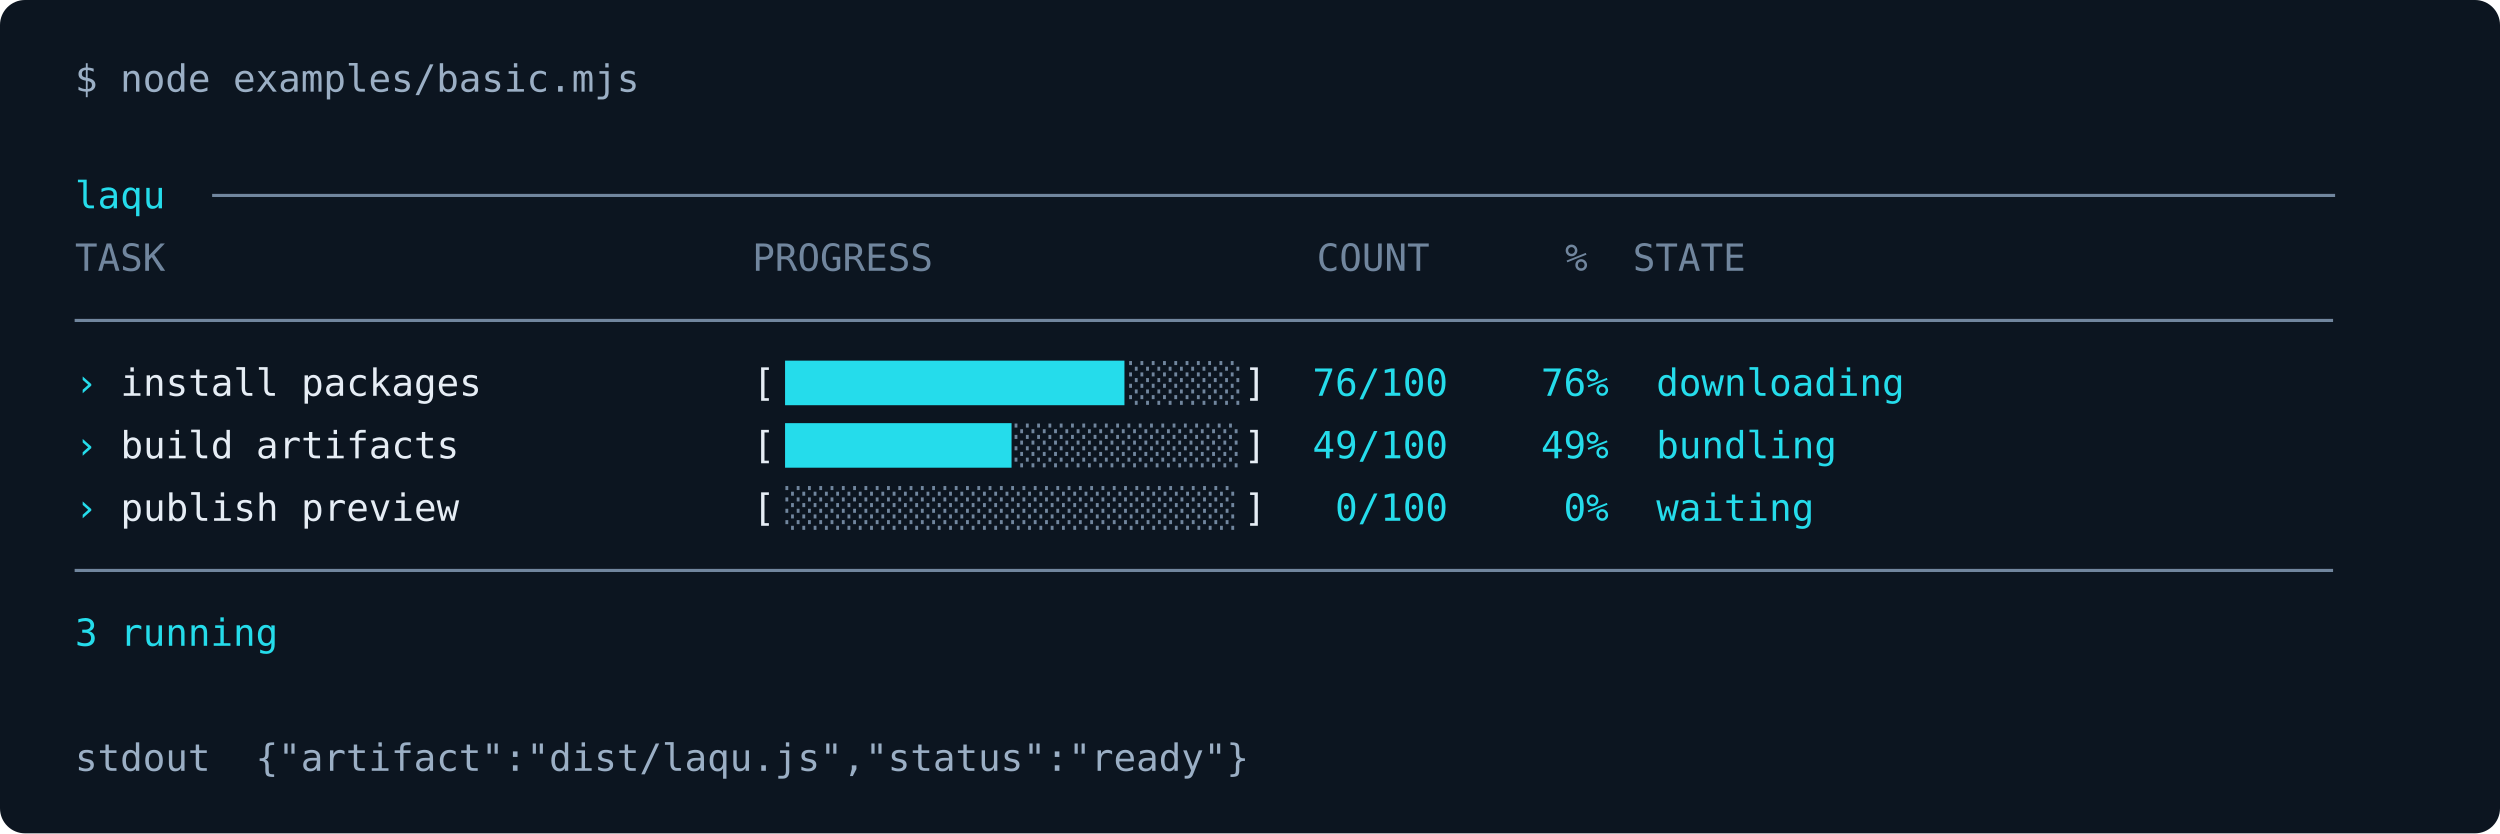
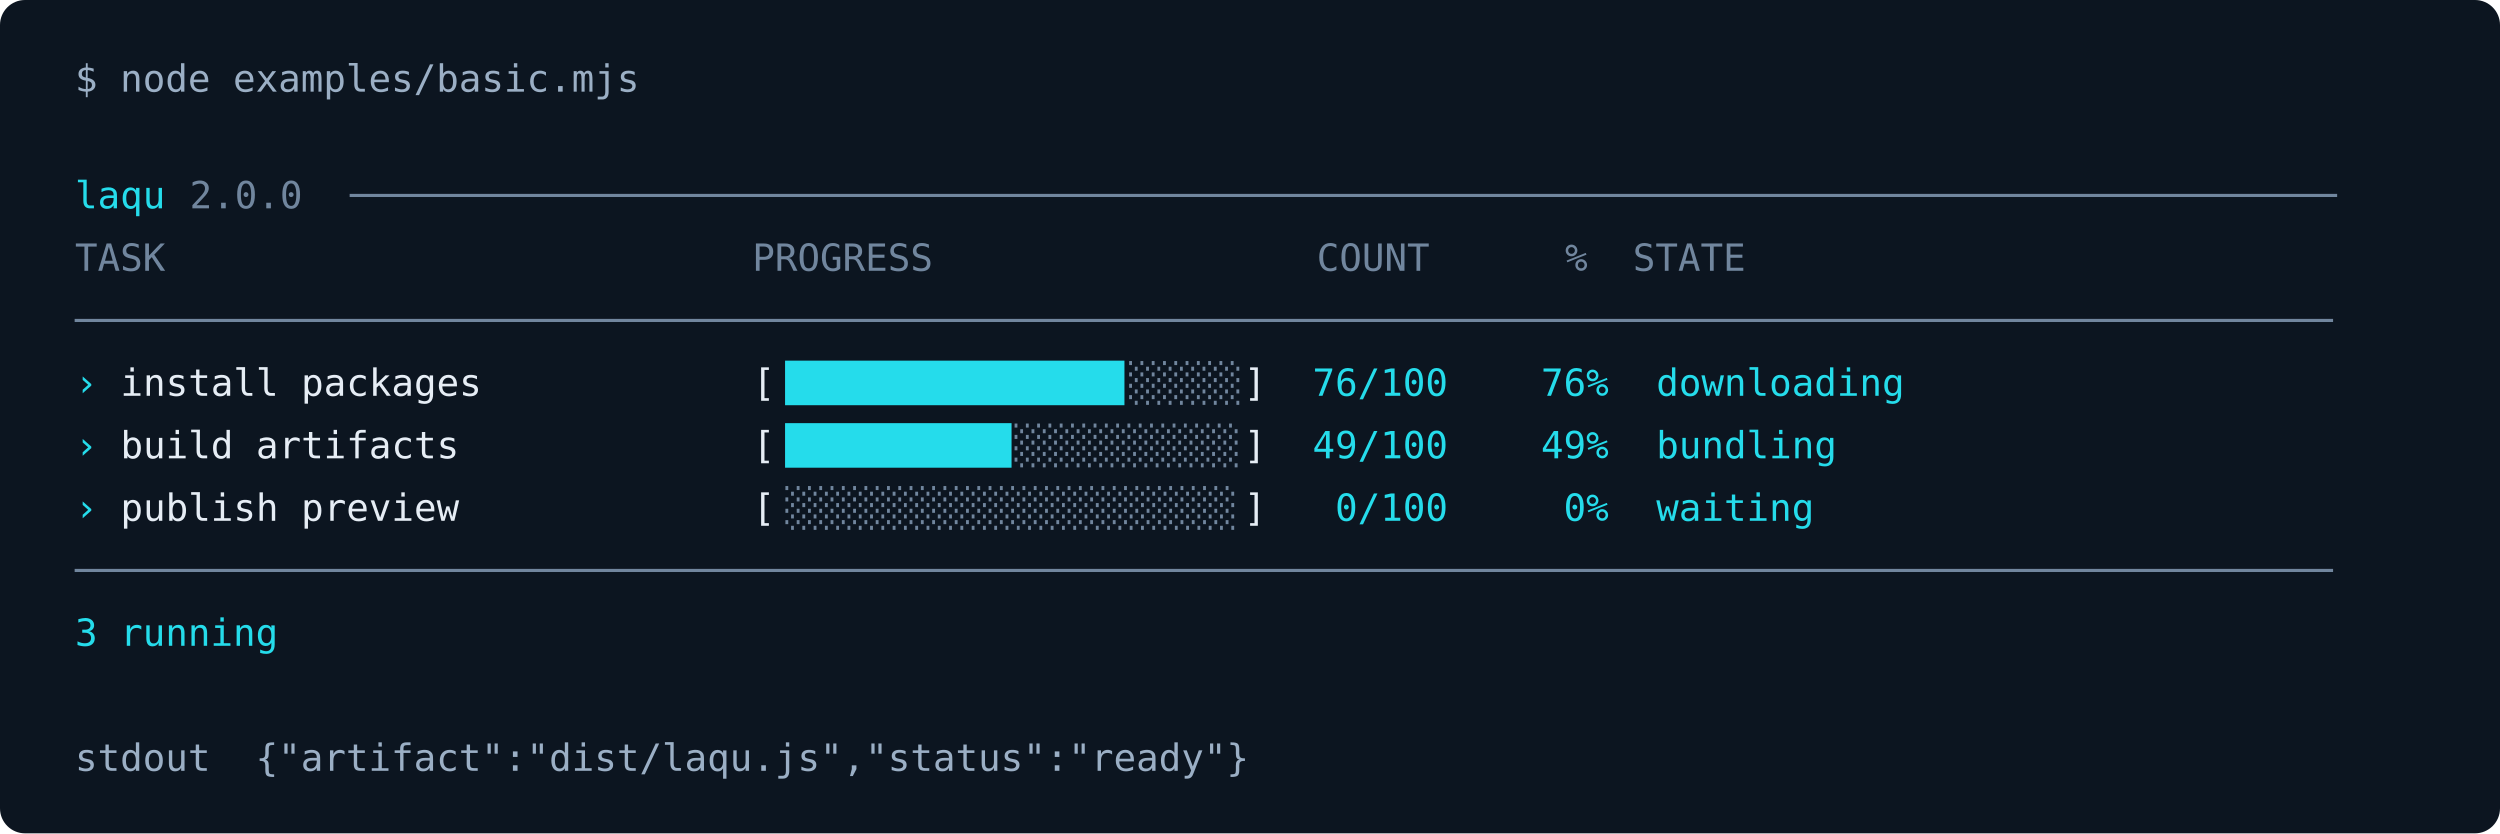
<svg xmlns="http://www.w3.org/2000/svg" width="1200" height="400" viewBox="0 0 1200 400" role="img" aria-labelledby="title description">
  <rect width="1200" height="400" rx="12" fill="#0c1520" />
  <g font-family="Consolas, ui-monospace, monospace" font-size="18" xml:space="preserve">
    <text x="36" y="44" fill="#9bafc5">$ node examples/basic.mjs</text>
    <text y="100">
      <tspan x="36 47 58 69" fill="#25dceb">laqu</tspan>
-       <tspan x="80 91" fill="#e6edf5">  </tspan>
-       <tspan x="102 113 124 135 146 157 168 179 190 201 212 223 234 245 256 267 278 289 300 311 322 333 344 355 366 377 388 399 410 421 432 443 454 465 476 487 498 509 520 531 542 553 564 575 586 597 608 619 630 641 652 663 674 685 696 707 718 729 740 751 762 773 784 795 806 817 828 839 850 861 872 883 894 905 916 927 938 949 960 971 982 993 1004 1015 1026 1037 1048 1059 1070 1081 1092 1103 1114 1125" fill="#71869e">──────────────────────────────────────────────────────────────────────────────────────────────</tspan>
+       <tspan x="80" fill="#e6edf5"> </tspan>
+       <tspan x="91 102 113 124 135" fill="#71869e">2.0.0</tspan>
+       <tspan x="146 157" fill="#e6edf5">  </tspan>
+       <tspan x="168 179 190 201 212 223 234 245 256 267 278 289 300 311 322 333 344 355 366 377 388 399 410 421 432 443 454 465 476 487 498 509 520 531 542 553 564 575 586 597 608 619 630 641 652 663 674 685 696 707 718 729 740 751 762 773 784 795 806 817 828 839 850 861 872 883 894 905 916 927 938 949 960 971 982 993 1004 1015 1026 1037 1048 1059 1070 1081 1092 1103 1114 1125" fill="#71869e">────────────────────────────────────────────────────────────────────────────────────────</tspan>
    </text>
    <text y="130">
      <tspan x="36 47 58 69 80 91 102 113 124 135 146 157 168 179 190 201 212 223 234 245 256 267 278 289 300 311 322 333 344 355 366 377 388 399 410 421 432 443 454 465 476 487 498 509 520 531 542 553 564 575 586 597 608 619 630 641 652 663 674 685 696 707 718 729 740 751 762 773 784 795 806 817 828 839 850 861 872 883 894 905 916 927 938 949 960 971 982 993 1004 1015 1026 1037 1048 1059 1070 1081 1092 1103 1114 1125" fill="#71869e">TASK                          PROGRESS                 COUNT      %  STATE                          </tspan>
    </text>
    <text y="160">
      <tspan x="36 47 58 69 80 91 102 113 124 135 146 157 168 179 190 201 212 223 234 245 256 267 278 289 300 311 322 333 344 355 366 377 388 399 410 421 432 443 454 465 476 487 498 509 520 531 542 553 564 575 586 597 608 619 630 641 652 663 674 685 696 707 718 729 740 751 762 773 784 795 806 817 828 839 850 861 872 883 894 905 916 927 938 949 960 971 982 993 1004 1015 1026 1037 1048 1059 1070 1081 1092 1103 1114 1125" fill="#71869e">────────────────────────────────────────────────────────────────────────────────────────────────────</tspan>
    </text>
    <text y="190">
      <tspan x="36" fill="#25dceb">›</tspan>
      <tspan x="47 58 69 80 91 102 113 124 135 146 157 168 179 190 201 212 223 234 245 256 267 278 289 300 311 322 333 344 355 366" fill="#e6edf5"> install packages            [</tspan>
      <tspan x="377 388 399 410 421 432 443 454 465 476 487 498 509 520 531" fill="#25dceb">███████████████</tspan>
      <tspan x="542 553 564 575 586" fill="#71869e">░░░░░</tspan>
      <tspan x="597 608 619" fill="#e6edf5">]  </tspan>
      <tspan x="630 641 652 663 674 685" fill="#25dceb">76/100</tspan>
      <tspan x="696 707" fill="#e6edf5">  </tspan>
      <tspan x="718 729 740 751 762" fill="#25dceb">  76%</tspan>
      <tspan x="773 784" fill="#e6edf5">  </tspan>
      <tspan x="795 806 817 828 839 850 861 872 883 894 905 916 927 938 949 960 971 982 993 1004 1015 1026 1037 1048 1059 1070 1081 1092 1103 1114 1125" fill="#25dceb">downloading                    </tspan>
    </text>
    <text y="220">
      <tspan x="36" fill="#25dceb">›</tspan>
      <tspan x="47 58 69 80 91 102 113 124 135 146 157 168 179 190 201 212 223 234 245 256 267 278 289 300 311 322 333 344 355 366" fill="#e6edf5"> build artifacts             [</tspan>
      <tspan x="377 388 399 410 421 432 443 454 465 476" fill="#25dceb">██████████</tspan>
      <tspan x="487 498 509 520 531 542 553 564 575 586" fill="#71869e">░░░░░░░░░░</tspan>
      <tspan x="597 608 619" fill="#e6edf5">]  </tspan>
      <tspan x="630 641 652 663 674 685" fill="#25dceb">49/100</tspan>
      <tspan x="696 707" fill="#e6edf5">  </tspan>
      <tspan x="718 729 740 751 762" fill="#25dceb">  49%</tspan>
      <tspan x="773 784" fill="#e6edf5">  </tspan>
      <tspan x="795 806 817 828 839 850 861 872 883 894 905 916 927 938 949 960 971 982 993 1004 1015 1026 1037 1048 1059 1070 1081 1092 1103 1114 1125" fill="#25dceb">bundling                       </tspan>
    </text>
    <text y="250">
      <tspan x="36" fill="#25dceb">›</tspan>
      <tspan x="47 58 69 80 91 102 113 124 135 146 157 168 179 190 201 212 223 234 245 256 267 278 289 300 311 322 333 344 355 366" fill="#e6edf5"> publish preview             [</tspan>
      <tspan x="377 388 399 410 421 432 443 454 465 476 487 498 509 520 531 542 553 564 575 586" fill="#71869e">░░░░░░░░░░░░░░░░░░░░</tspan>
      <tspan x="597 608 619" fill="#e6edf5">]  </tspan>
      <tspan x="630 641 652 663 674 685" fill="#25dceb"> 0/100</tspan>
      <tspan x="696 707" fill="#e6edf5">  </tspan>
      <tspan x="718 729 740 751 762" fill="#25dceb">   0%</tspan>
      <tspan x="773 784" fill="#e6edf5">  </tspan>
      <tspan x="795 806 817 828 839 850 861 872 883 894 905 916 927 938 949 960 971 982 993 1004 1015 1026 1037 1048 1059 1070 1081 1092 1103 1114 1125" fill="#25dceb">waiting                        </tspan>
    </text>
    <text y="280">
      <tspan x="36 47 58 69 80 91 102 113 124 135 146 157 168 179 190 201 212 223 234 245 256 267 278 289 300 311 322 333 344 355 366 377 388 399 410 421 432 443 454 465 476 487 498 509 520 531 542 553 564 575 586 597 608 619 630 641 652 663 674 685 696 707 718 729 740 751 762 773 784 795 806 817 828 839 850 861 872 883 894 905 916 927 938 949 960 971 982 993 1004 1015 1026 1037 1048 1059 1070 1081 1092 1103 1114 1125" fill="#71869e">────────────────────────────────────────────────────────────────────────────────────────────────────</tspan>
    </text>
    <text y="310">
      <tspan x="36 47 58 69 80 91 102 113 124" fill="#25dceb">3 running</tspan>
    </text>
    <text x="36" y="370" fill="#9bafc5">stdout  {"artifact":"dist/laqu.js","status":"ready"}</text>
  </g>
</svg>
